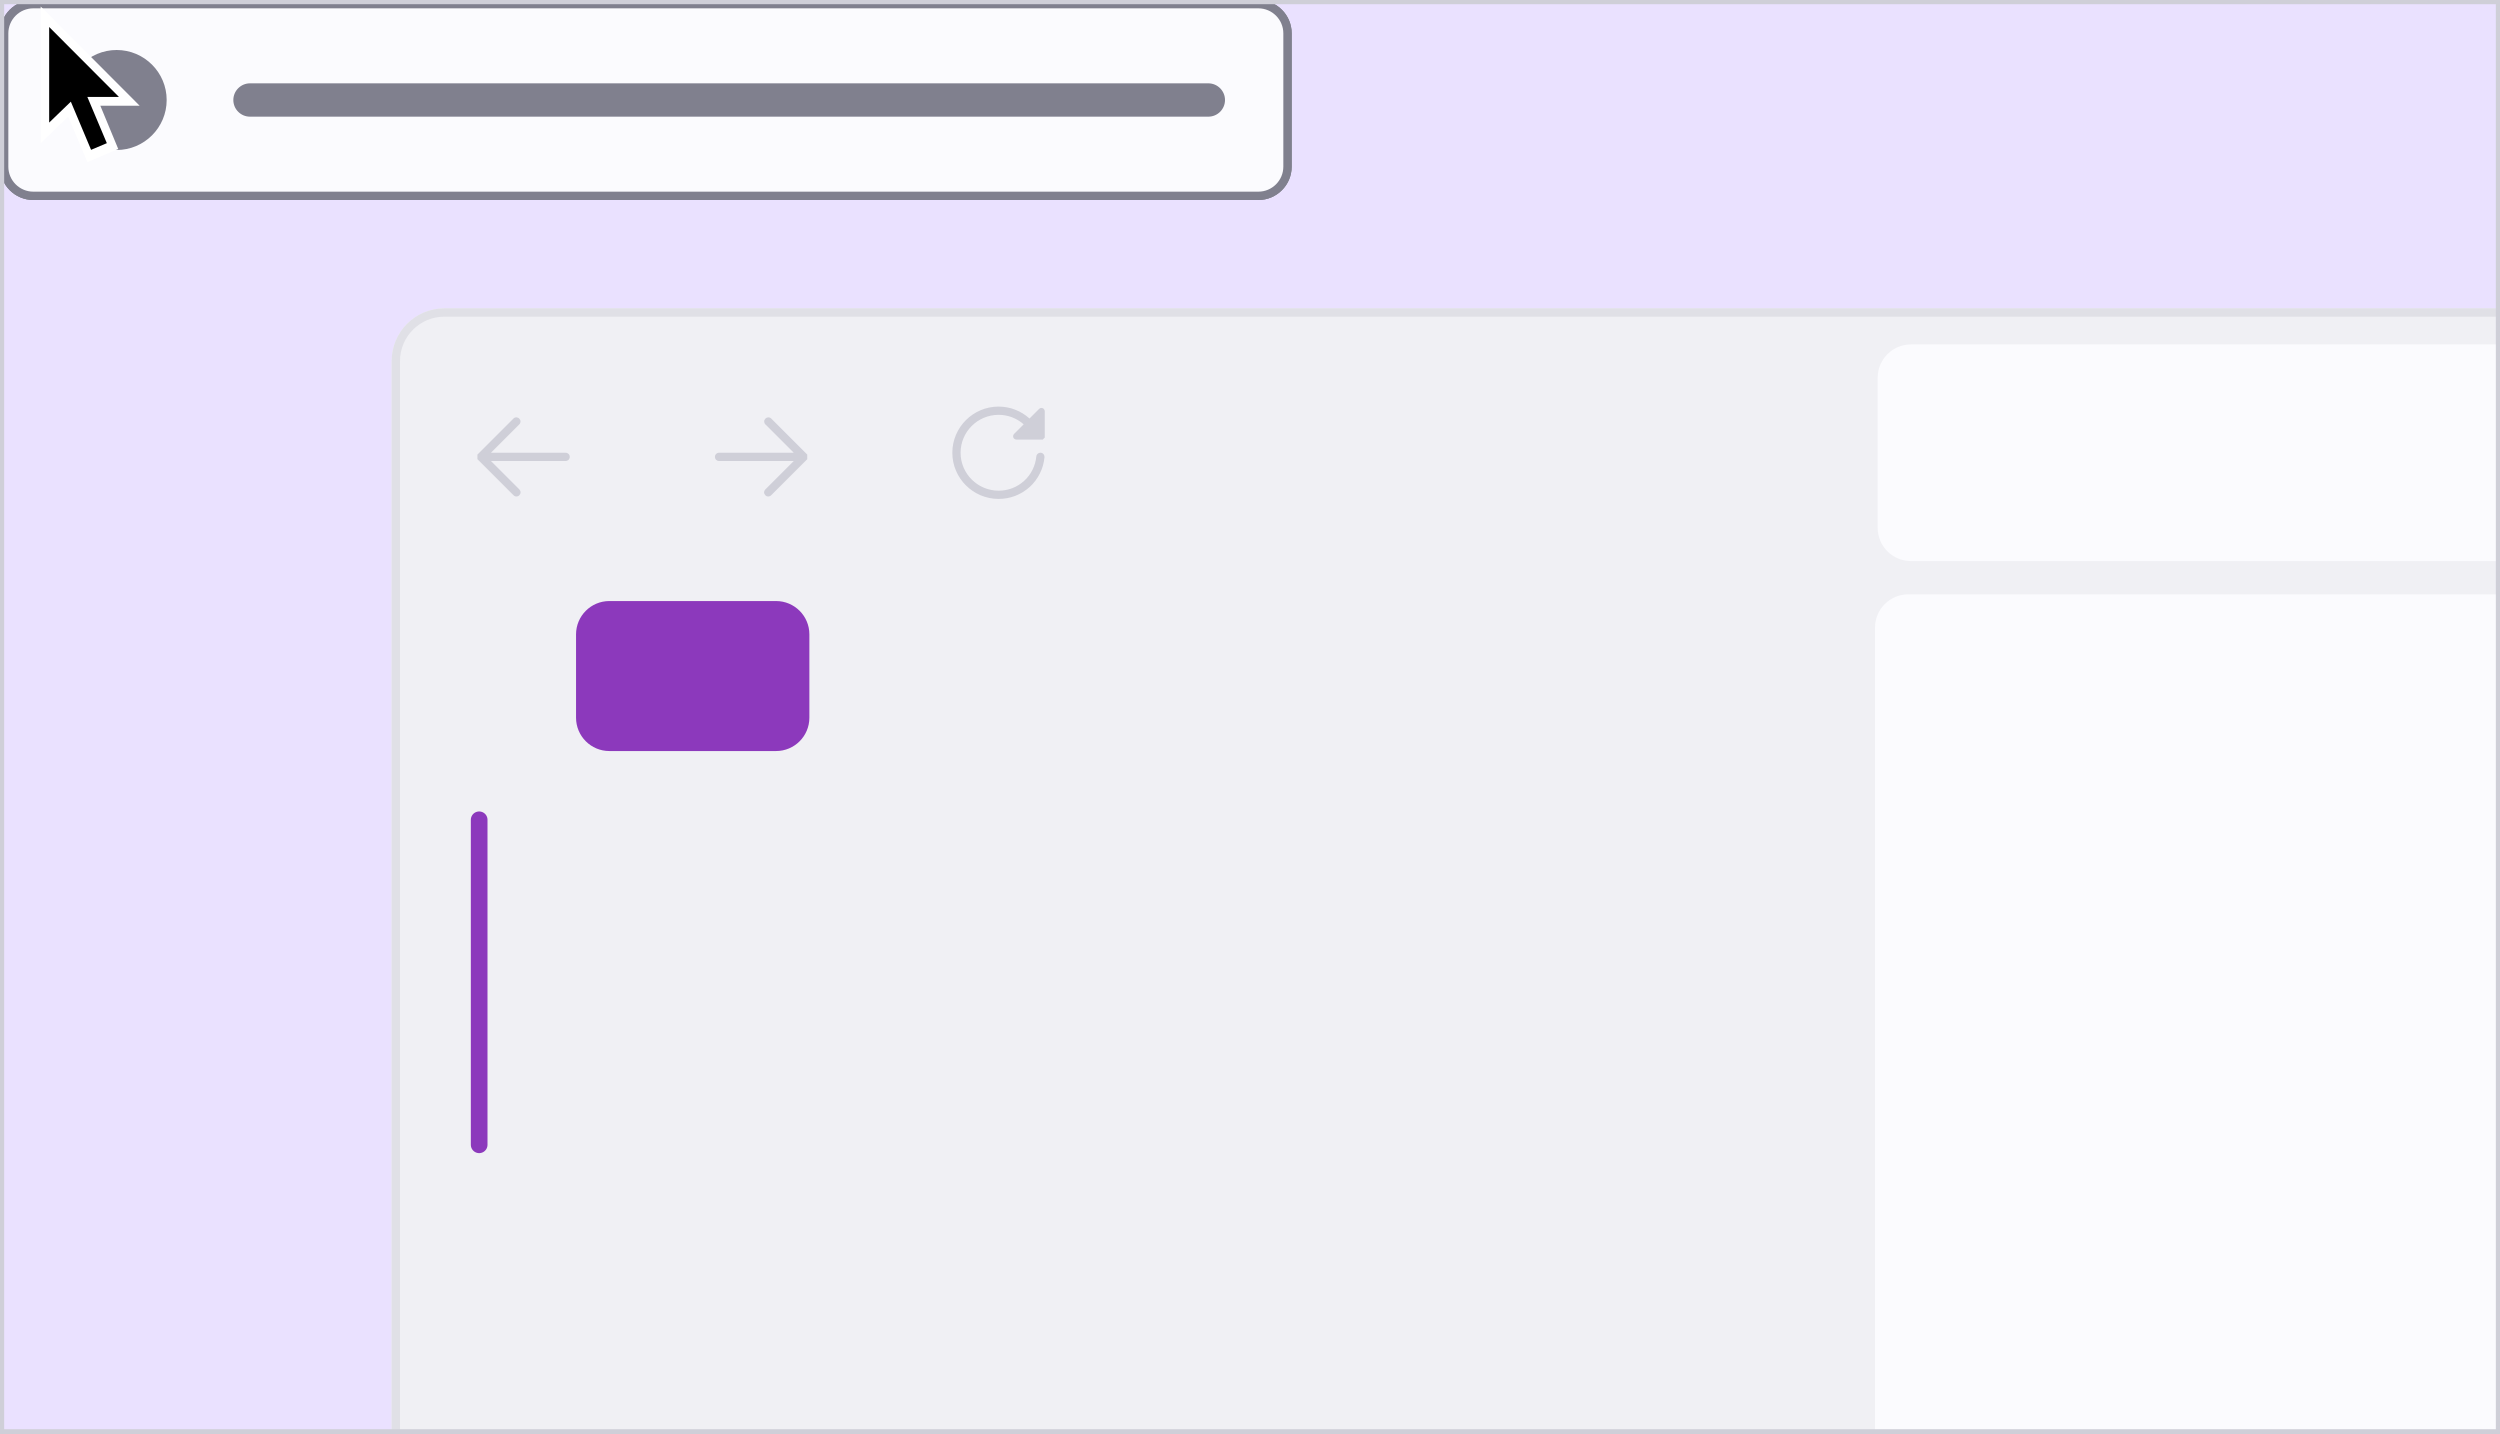
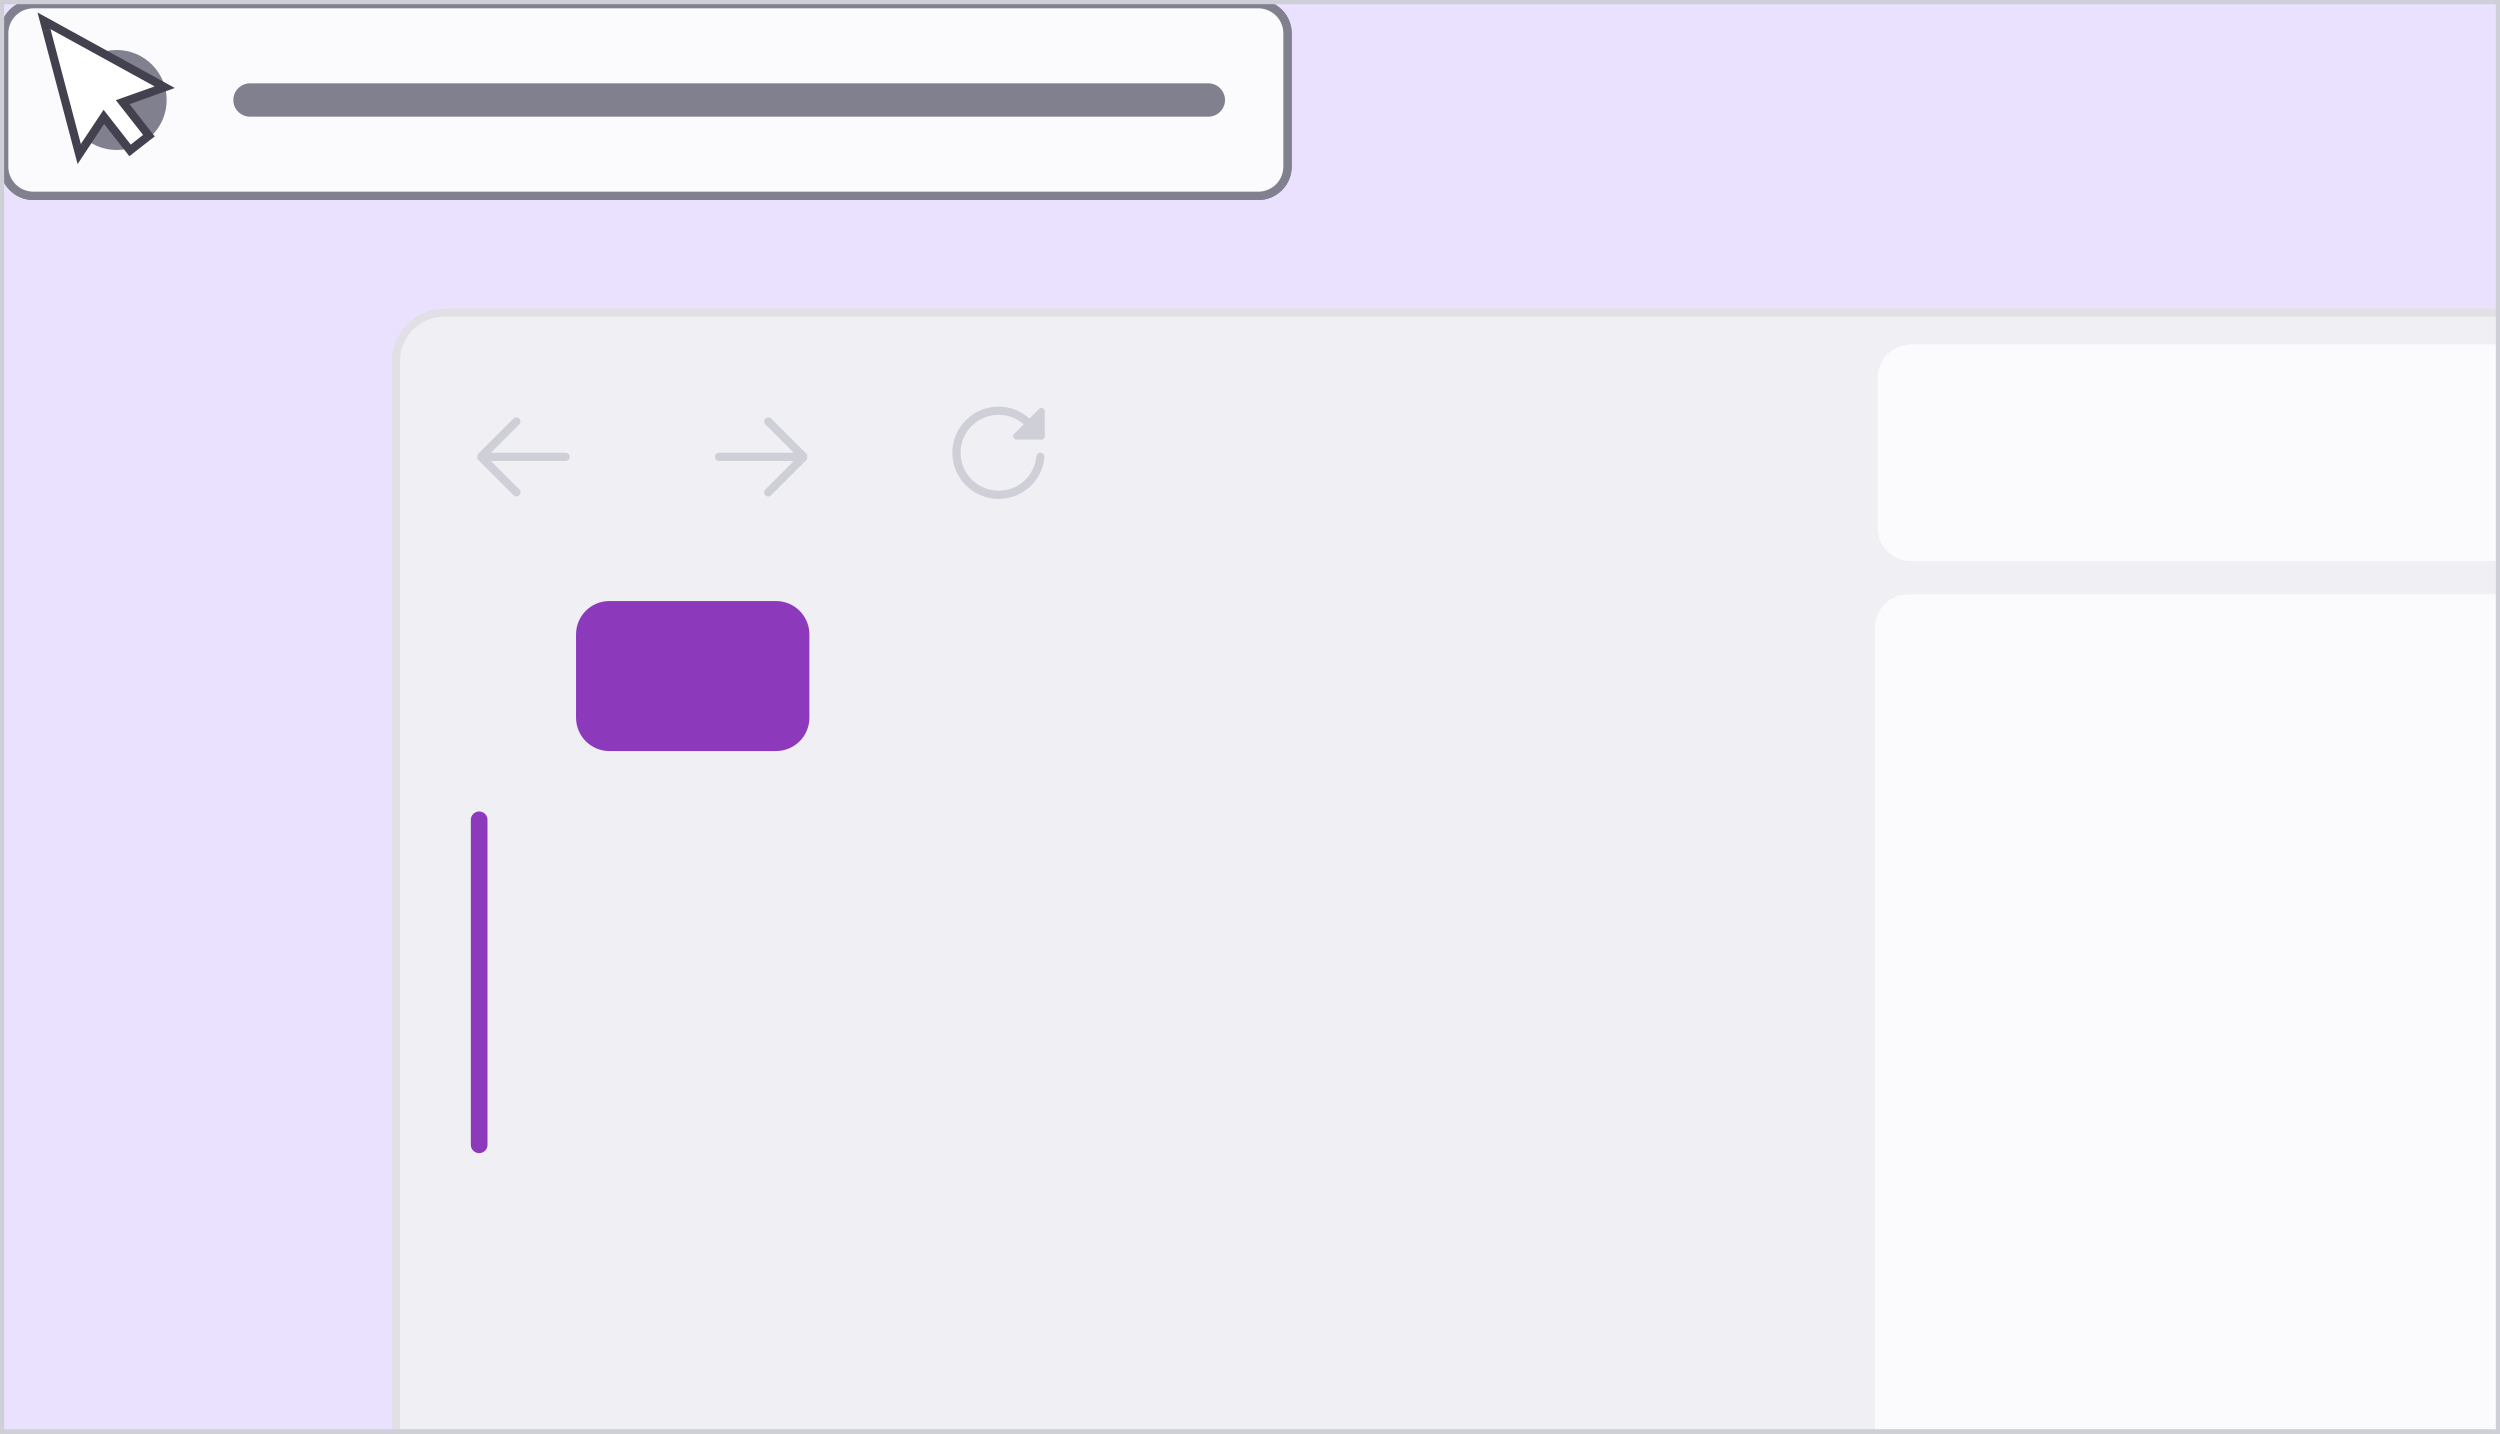
<svg xmlns="http://www.w3.org/2000/svg" xmlns:xlink="http://www.w3.org/1999/xlink" preserveAspectRatio="xMidYMid meet" width="300" height="172" viewBox="0 0 300 172" style="width:100%;height:100%">
  <defs>
    <animateMotion repeatCount="indefinite" dur="5.572s" begin="0s" xlink:href="#_R_G_L_7_G" fill="freeze" keyTimes="0;0.491;0.551;1" path="M138.5 168 C138.5,168 138.5,168 138.5,168 C138.5,168 138.5,193 138.5,193 C138.5,193 138.5,193 138.5,193 " keyPoints="0;0;1;1" keySplines="0.167 0.167 0.667 1;0.167 0.167 0.667 1;0 0 0 0" calcMode="spline" />
    <animateTransform repeatCount="indefinite" dur="5.572s" begin="0s" xlink:href="#_R_G_L_7_G" fill="freeze" attributeName="transform" from="-77.5 -12" to="-77.5 -12" type="translate" additive="sum" keyTimes="0;1" values="-77.5 -12;-77.5 -12" keySplines="0 0 1 1" calcMode="spline" />
    <animate repeatCount="indefinite" dur="5.572s" begin="0s" xlink:href="#_R_G_L_6_G_D_0_P_0" fill="freeze" attributeName="fill" from="#f0f0f4" to="#f0f0f4" keyTimes="0;0.108;0.21;0.341;1" values="#f0f0f4;#fbfbfe;#fbfbfe;#fbfbfe;#fbfbfe" keySplines="0.167 0.167 0.833 0.833;0.167 0.167 0.833 0.833;0.167 0.167 0.833 0.833;0 0 0 0" calcMode="spline" />
    <animate repeatCount="indefinite" dur="5.572s" begin="0s" xlink:href="#_R_G_L_6_G_D_3_P_0" fill="freeze" attributeName="fill" from="#cfcfd8" to="#cfcfd8" keyTimes="0;0.341;0.623;1" values="#cfcfd8;#cfcfd8;#cfcfd8;#cfcfd8" keySplines="0.167 0.167 0.833 0.833;0.167 0.167 0.833 0.833;0 0 0 0" calcMode="spline" />
    <animateMotion repeatCount="indefinite" dur="5.572s" begin="0s" xlink:href="#_R_G_L_6_G" fill="freeze" keyTimes="0;0.491;0.551;1" path="M138.5 140 C138.5,140 138.5,140 138.5,140 C138.5,140 138.5,165 138.5,165 C138.5,165 138.5,165 138.5,165 " keyPoints="0;0;1;1" keySplines="0.167 0.167 0.667 1;0.167 0.167 0.667 1;0 0 0 0" calcMode="spline" />
    <animateTransform repeatCount="indefinite" dur="5.572s" begin="0s" xlink:href="#_R_G_L_6_G" fill="freeze" attributeName="transform" from="-77.5 -12" to="-77.5 -12" type="translate" additive="sum" keyTimes="0;1" values="-77.5 -12;-77.5 -12" keySplines="0 0 1 1" calcMode="spline" />
    <animate repeatCount="indefinite" dur="5.572s" begin="0s" xlink:href="#_R_G_L_5_G_D_0_P_0" fill="freeze" attributeName="fill" from="#fbfbfe" to="#fbfbfe" keyTimes="0;0.377;0.407;0.491;0.551;1" values="#fbfbfe;#fbfbfe;#fbf6ff;#fbf6ff;#fbfbfe;#fbfbfe" keySplines="0.167 0.167 0.833 0.833;0.167 0.167 0.833 0.833;0.167 0.167 0.833 0.833;0.167 0.167 0.833 0.833;0 0 0 0" calcMode="spline" />
    <animate repeatCount="indefinite" dur="5.572s" begin="0s" xlink:href="#_R_G_L_5_G_D_1_P_0" fill="freeze" attributeName="stroke" from="#80808e" to="#80808e" keyTimes="0;0.377;0.407;1" values="#80808e;#80808e;#8c39bc;#8c39bc" keySplines="0.167 0.167 0.833 0.833;0.167 0.167 0.833 0.833;0 0 0 0" calcMode="spline" />
    <animate repeatCount="indefinite" dur="5.572s" begin="0s" xlink:href="#_R_G_L_5_G_D_1_P_0" fill="freeze" attributeName="stroke-width" from="1" to="1.5" keyTimes="0;0.407;0.551;1" values="1;1;1.5;1.5" keySplines="0.167 0.167 0.833 0.833;0.167 0.167 0.833 0.833;0 0 0 0" calcMode="spline" />
    <animate repeatCount="indefinite" dur="5.572s" begin="0s" xlink:href="#_R_G_L_5_G_D_2_P_0" fill="freeze" attributeName="fill" from="#80808e" to="#80808e" keyTimes="0;0.377;0.407;1" values="#80808e;#80808e;#8c39bc;#8c39bc" keySplines="0.167 0.167 0.833 0.833;0.167 0.167 0.833 0.833;0 0 0 0" calcMode="spline" />
    <animate repeatCount="indefinite" dur="5.572s" begin="0s" xlink:href="#_R_G_L_5_G_D_3_P_0" fill="freeze" attributeName="fill" from="#80808e" to="#80808e" keyTimes="0;0.377;0.407;1" values="#80808e;#80808e;#8c39bc;#8c39bc" keySplines="0.167 0.167 0.833 0.833;0.167 0.167 0.833 0.833;0 0 0 0" calcMode="spline" />
    <animateMotion repeatCount="indefinite" dur="5.572s" begin="0s" xlink:href="#_R_G_L_5_G" fill="freeze" keyTimes="0;0.341;0.491;0.551;1" path="M138.5 84 C138.5,84 138.5,84 138.5,84 C138.5,84 138.5,84 138.5,84 C138.5,84 138.5,109 138.5,109 C138.5,109 138.5,109 138.5,109 " keyPoints="0;0;0;1;1" keySplines="0.167 0.167 0.667 0.667;0.167 0.167 0.667 0.667;0.167 0.167 0.667 1;0 0 0 0" calcMode="spline" />
    <animateTransform repeatCount="indefinite" dur="5.572s" begin="0s" xlink:href="#_R_G_L_5_G" fill="freeze" attributeName="transform" from="-77.5 -12" to="-77.5 -12" type="translate" additive="sum" keyTimes="0;1" values="-77.5 -12;-77.5 -12" keySplines="0 0 1 1" calcMode="spline" />
    <animate repeatCount="indefinite" dur="5.572s" begin="0s" xlink:href="#_R_G_L_4_G_D_0_P_0" fill="freeze" attributeName="fill" from="#fbfbfe" to="#fbfbfe" keyTimes="0;0.21;0.377;0.551;1" values="#fbfbfe;#fbfbfe;#fbfbfe;#fbfbfe;#fbfbfe" keySplines="0.167 0.167 0.833 0.833;0.167 0.167 0.833 0.833;0.167 0.167 0.833 0.833;0 0 0 0" calcMode="spline" />
    <animate repeatCount="indefinite" dur="5.572s" begin="0s" xlink:href="#_R_G_L_4_G_D_1_P_0" fill="freeze" attributeName="stroke" from="#80808e" to="#80808e" keyTimes="0;0.377;0.407;1" values="#80808e;#80808e;#8c39bc;#8c39bc" keySplines="0.167 0.167 0.833 0.833;0.167 0.167 0.833 0.833;0 0 0 0" calcMode="spline" />
    <animate repeatCount="indefinite" dur="5.572s" begin="0s" xlink:href="#_R_G_L_4_G_D_1_P_0" fill="freeze" attributeName="stroke-width" from="1" to="1.5" keyTimes="0;0.377;0.407;1" values="1;1;1.5;1.5" keySplines="0.167 0.167 0.833 0.833;0.167 0.167 0.833 0.833;0 0 0 0" calcMode="spline" />
    <animate repeatCount="indefinite" dur="5.572s" begin="0s" xlink:href="#_R_G_L_4_G_D_2_P_0" fill="freeze" attributeName="fill" from="#80808e" to="#80808e" keyTimes="0;0.377;0.407;1" values="#80808e;#80808e;#8c39bc;#8c39bc" keySplines="0.167 0.167 0.833 0.833;0.167 0.167 0.833 0.833;0 0 0 0" calcMode="spline" />
    <animate repeatCount="indefinite" dur="5.572s" begin="0s" xlink:href="#_R_G_L_4_G_D_3_P_0" fill="freeze" attributeName="fill" from="#80808e" to="#80808e" keyTimes="0;0.377;0.407;1" values="#80808e;#80808e;#8c39bc;#8c39bc" keySplines="0.167 0.167 0.833 0.833;0.167 0.167 0.833 0.833;0 0 0 0" calcMode="spline" />
    <animateMotion repeatCount="indefinite" dur="5.572s" begin="0s" xlink:href="#_R_G_L_4_G" fill="freeze" keyTimes="0;0.341;0.425;0.491;0.551;1" path="M138.5 112 C138.5,112 138.5,112 138.5,112 C138.5,112 138.5,97 138.5,97 C138.5,97 138.5,97 138.5,97 C138.5,97 138.5,137 138.5,137 C138.5,137 138.5,137 138.5,137 " keyPoints="0;0;0.27;0.27;1;1" keySplines="0.333 0 0.667 1;0.333 0 0.667 1;0.167 0.167 0.667 0.667;0.167 0.167 0.667 1;0 0 0 0" calcMode="spline" />
    <animateTransform repeatCount="indefinite" dur="5.572s" begin="0s" xlink:href="#_R_G_L_4_G" fill="freeze" attributeName="transform" from="-77.5 -12" to="-77.5 -12" type="translate" additive="sum" keyTimes="0;1" values="-77.5 -12;-77.5 -12" keySplines="0 0 1 1" calcMode="spline" />
-     <animateMotion repeatCount="indefinite" dur="5.572s" begin="0s" xlink:href="#_R_G_L_3_G" fill="freeze" keyTimes="0;0.12;0.257;0.341;0.425;0.491;0.563;1" path="M177.5 159.25 C177.5,159.25 177.5,159.25 177.5,159.25 C152.13,158.5 152.5,124.5 152.5,124.5 C152.5,124.5 152.5,124.5 152.5,124.5 C152.5,124.5 152.5,109.5 152.5,109.5 C152.5,109.5 152.5,109.5 152.5,109.5 C152.5,109.5 147.38,157.88 177.5,159.25 C177.5,159.25 177.5,159.25 177.5,159.25 " keyPoints="0;0;0.38;0.38;0.5;0.5;1;1" keySplines="0.167 0.167 0.667 1;0.167 0.167 0.667 1;0.333 0.333 0.667 0.667;0.333 0 0.667 1;0.167 0.167 0.667 0.667;0.167 0.167 0.667 1;0 0 0 0" calcMode="spline" />
-     <animateTransform repeatCount="indefinite" dur="5.572s" begin="0s" xlink:href="#_R_G_L_3_G" fill="freeze" attributeName="transform" from="-10.5 -10.5" to="-10.5 -10.5" type="translate" additive="sum" keyTimes="0;1" values="-10.5 -10.5;-10.5 -10.5" keySplines="0 0 1 1" calcMode="spline" />
+     <animate repeatCount="indefinite" dur="5.572s" begin="0s" xlink:href="#_R_G_L_3_G" fill="freeze" attributeName="opacity" from="0" to="1" keyTimes="0;0.491;0.551;1" values="0;0;1;1" keySplines="0.167 0.167 0.667 1;0.167 0.167 0.667 1;0 0 0 0" calcMode="spline" />
+     <animateTransform repeatCount="indefinite" dur="5.572s" begin="0s" xlink:href="#_R_G_L_3_G" fill="freeze" attributeName="transform" from="1 0.28" to="1 1.26" type="scale" additive="sum" keyTimes="0;0.491;0.551;1" values="1 0.28;1 0.28;1 1.26;1 1.26" keySplines="0.167 0 0.667 1;0.167 0 0.667 1;0 0 0 0" calcMode="spline" />
+     <animateTransform repeatCount="indefinite" dur="5.572s" begin="0s" xlink:href="#_R_G_L_3_G" fill="freeze" attributeName="transform" from="-1.5 -0.163" to="-1.5 -0.163" type="translate" additive="sum" keyTimes="0;1" values="-1.5 -0.163;-1.5 -0.163" keySplines="0 0 1 1" calcMode="spline" />
    <animate repeatCount="indefinite" dur="5.572s" begin="0s" xlink:href="#_R_G_L_2_G" fill="freeze" attributeName="opacity" from="0" to="1" keyTimes="0;0.491;0.551;1" values="0;0;1;1" keySplines="0.167 0.167 0.667 1;0.167 0.167 0.667 1;0 0 0 0" calcMode="spline" />
-     <animateTransform repeatCount="indefinite" dur="5.572s" begin="0s" xlink:href="#_R_G_L_2_G" fill="freeze" attributeName="transform" from="1 0.28" to="1 1.26" type="scale" additive="sum" keyTimes="0;0.491;0.551;1" values="1 0.28;1 0.28;1 1.26;1 1.26" keySplines="0.167 0 0.667 1;0.167 0 0.667 1;0 0 0 0" calcMode="spline" />
-     <animateTransform repeatCount="indefinite" dur="5.572s" begin="0s" xlink:href="#_R_G_L_2_G" fill="freeze" attributeName="transform" from="-1.5 -0.163" to="-1.5 -0.163" type="translate" additive="sum" keyTimes="0;1" values="-1.5 -0.163;-1.5 -0.163" keySplines="0 0 1 1" calcMode="spline" />
-     <animate repeatCount="indefinite" dur="5.572s" begin="0s" xlink:href="#_R_G_L_1_G" fill="freeze" attributeName="opacity" from="0" to="1" keyTimes="0;0.491;0.551;1" values="0;0;1;1" keySplines="0.167 0.167 0.667 1;0.167 0.167 0.667 1;0 0 0 0" calcMode="spline" />
-     <animateTransform repeatCount="indefinite" dur="5.572s" begin="0s" xlink:href="#_R_G_L_1_G" fill="freeze" attributeName="transform" from="1 0.1" to="1 1" type="scale" additive="sum" keyTimes="0;0.491;0.551;1" values="1 0.1;1 0.1;1 1;1 1" keySplines="0.167 0 0.667 1;0.167 0 0.667 1;0 0 0 0" calcMode="spline" />
-     <animateTransform repeatCount="indefinite" dur="5.572s" begin="0s" xlink:href="#_R_G_L_1_G" fill="freeze" attributeName="transform" from="-14.125 -0.125" to="-14.125 -0.125" type="translate" additive="sum" keyTimes="0;1" values="-14.125 -0.125;-14.125 -0.125" keySplines="0 0 1 1" calcMode="spline" />
+     <animateTransform repeatCount="indefinite" dur="5.572s" begin="0s" xlink:href="#_R_G_L_2_G" fill="freeze" attributeName="transform" from="1 0.1" to="1 1" type="scale" additive="sum" keyTimes="0;0.491;0.551;1" values="1 0.1;1 0.1;1 1;1 1" keySplines="0.167 0 0.667 1;0.167 0 0.667 1;0 0 0 0" calcMode="spline" />
+     <animateTransform repeatCount="indefinite" dur="5.572s" begin="0s" xlink:href="#_R_G_L_2_G" fill="freeze" attributeName="transform" from="-14.125 -0.125" to="-14.125 -0.125" type="translate" additive="sum" keyTimes="0;1" values="-14.125 -0.125;-14.125 -0.125" keySplines="0 0 1 1" calcMode="spline" />
+     <animateMotion repeatCount="indefinite" dur="5.572s" begin="0s" xlink:href="#_R_G_L_0_G_N_1_T_0" fill="freeze" keyTimes="0;0.12;0.257;0.341;0.425;0.491;0.563;1" path="M177.5 159.25 C177.5,159.25 177.5,159.25 177.5,159.25 C152.13,158.5 152.5,124.5 152.5,124.5 C152.5,124.5 152.5,124.5 152.5,124.5 C152.5,124.5 152.5,109.5 152.5,109.5 C152.5,109.5 152.5,109.5 152.5,109.5 C152.5,109.5 147.38,157.88 177.5,159.25 C177.5,159.25 177.5,159.25 177.5,159.25 " keyPoints="0;0;0.38;0.38;0.5;0.5;1;1" keySplines="0.167 0.167 0.667 1;0.167 0.167 0.667 1;0.333 0.333 0.667 0.667;0.333 0 0.667 1;0.167 0.167 0.667 0.667;0.167 0.167 0.667 1;0 0 0 0" calcMode="spline" />
+     <animateTransform repeatCount="indefinite" dur="5.572s" begin="0s" xlink:href="#_R_G_L_0_G_N_1_T_0" fill="freeze" attributeName="transform" from="-10.5 -10.5" to="-10.5 -10.5" type="translate" additive="sum" keyTimes="0;1" values="-10.5 -10.5;-10.5 -10.5" keySplines="0 0 1 1" calcMode="spline" />
    <animate attributeType="XML" attributeName="opacity" dur="6s" from="0" to="1" xlink:href="#time_group" />
  </defs>
  <g id="_R_G">
    <g id="_R_G_L_9_G">
      <rect id="_R_G_L_9_G_S" fill="#eae1ff" width="300" height="172" />
    </g>
    <g id="_R_G_L_8_G" transform=" translate(173.5, 104.5) translate(-126.5, -67.5)">
      <path id="_R_G_L_8_G_D_0_P_0" fill="#f0f0f4" fill-opacity="1" fill-rule="nonzero" d=" M0 6.33 C0,2.84 2.83,0 6.33,0 C6.33,0 277.28,0 277.28,0 C277.28,0 277.28,383 277.28,383 C277.28,383 0,383 0,383 C0,383 0,6.33 0,6.33z " />
      <path id="_R_G_L_8_G_D_1_P_0" fill="#cfcfd8" fill-opacity="1" fill-rule="nonzero" d=" M20.88 17.33 C20.88,17.33 11.91,17.33 11.91,17.33 C11.91,17.33 15.32,13.92 15.32,13.92 C15.41,13.83 15.46,13.7 15.46,13.57 C15.46,13.44 15.4,13.32 15.31,13.23 C15.22,13.14 15.1,13.09 14.97,13.08 C14.84,13.08 14.71,13.13 14.62,13.22 C14.62,13.22 10.29,17.55 10.29,17.55 C10.29,17.55 10.29,18.1 10.29,18.1 C10.29,18.1 14.62,22.43 14.62,22.43 C14.67,22.48 14.72,22.51 14.78,22.54 C14.84,22.56 14.91,22.58 14.97,22.58 C15.04,22.58 15.1,22.56 15.16,22.54 C15.22,22.51 15.27,22.48 15.32,22.43 C15.41,22.34 15.47,22.21 15.47,22.08 C15.47,21.95 15.41,21.82 15.32,21.73 C15.32,21.73 11.91,18.32 11.91,18.32 C11.91,18.32 20.88,18.32 20.88,18.32 C21.01,18.32 21.13,18.27 21.23,18.18 C21.32,18.08 21.37,17.96 21.37,17.83 C21.37,17.69 21.32,17.57 21.23,17.48 C21.13,17.38 21.01,17.33 20.88,17.33z " />
      <path id="_R_G_L_8_G_D_2_P_0" fill="#cfcfd8" fill-opacity="1" fill-rule="nonzero" d=" M39.28 17.33 C39.28,17.33 48.25,17.33 48.25,17.33 C48.25,17.33 44.84,13.92 44.84,13.92 C44.75,13.83 44.7,13.7 44.7,13.57 C44.7,13.44 44.76,13.32 44.85,13.23 C44.94,13.14 45.06,13.09 45.19,13.08 C45.32,13.08 45.45,13.13 45.54,13.22 C45.54,13.22 49.87,17.55 49.87,17.55 C49.87,17.55 49.87,18.1 49.87,18.1 C49.87,18.1 45.54,22.43 45.54,22.43 C45.49,22.48 45.44,22.51 45.38,22.54 C45.32,22.56 45.25,22.58 45.19,22.58 C45.12,22.58 45.06,22.56 45,22.54 C44.94,22.51 44.88,22.48 44.84,22.43 C44.75,22.34 44.69,22.21 44.69,22.08 C44.69,21.95 44.75,21.82 44.84,21.73 C44.84,21.73 48.25,18.32 48.25,18.32 C48.25,18.32 39.28,18.32 39.28,18.32 C39.15,18.32 39.03,18.27 38.93,18.18 C38.84,18.08 38.79,17.96 38.79,17.83 C38.79,17.69 38.84,17.57 38.93,17.48 C39.03,17.38 39.15,17.33 39.28,17.33z " />
      <path id="_R_G_L_8_G_D_3_P_0" fill="#cfcfd8" fill-opacity="1" fill-rule="nonzero" d=" M74.97 15.75 C74.97,15.75 78.13,15.75 78.13,15.75 C78.13,15.75 78.37,15.51 78.37,15.51 C78.37,15.51 78.37,12.35 78.37,12.35 C78.37,12.27 78.34,12.19 78.3,12.13 C78.26,12.06 78.2,12.01 78.12,11.98 C78.05,11.95 77.97,11.95 77.89,11.96 C77.82,11.98 77.75,12.01 77.69,12.07 C77.69,12.07 76.54,13.22 76.54,13.22 C75.52,12.3 74.2,11.79 72.83,11.79 C69.77,11.79 67.28,14.28 67.28,17.33 C67.28,20.38 69.77,22.87 72.83,22.87 C74.2,22.88 75.53,22.37 76.56,21.44 C77.58,20.51 78.21,19.24 78.34,17.87 C78.35,17.74 78.31,17.61 78.23,17.51 C78.15,17.4 78.03,17.34 77.9,17.33 C77.77,17.32 77.64,17.36 77.54,17.44 C77.44,17.52 77.37,17.64 77.36,17.77 C77.25,18.9 76.73,19.95 75.89,20.71 C75.05,21.47 73.96,21.89 72.83,21.88 C70.32,21.88 68.27,19.84 68.27,17.33 C68.27,14.82 70.32,12.78 72.83,12.78 C73.94,12.78 75.01,13.18 75.84,13.92 C75.84,13.92 74.69,15.07 74.69,15.07 C74.63,15.13 74.6,15.2 74.58,15.27 C74.57,15.35 74.57,15.43 74.6,15.5 C74.63,15.58 74.68,15.64 74.75,15.68 C74.81,15.72 74.89,15.75 74.97,15.75z " />
      <path id="_R_G_L_8_G_D_4_P_0" fill="#fbfbfe" fill-opacity="1" fill-rule="nonzero" d=" M178.32 8.33 C178.32,6.12 180.11,4.33 182.32,4.33 C182.32,4.33 275.37,4.33 275.37,4.33 C275.37,4.33 275.37,30.33 275.37,30.33 C275.37,30.33 182.32,30.33 182.32,30.33 C180.11,30.33 178.32,28.54 178.32,26.33 C178.32,26.33 178.32,8.33 178.32,8.33z " />
      <path id="_R_G_L_8_G_D_5_P_0" fill="#fbfbfe" fill-opacity="1" fill-rule="nonzero" d=" M178 38.32 C178,36.11 179.79,34.32 182,34.32 C182,34.32 276.78,34.32 276.78,34.32 C276.78,34.32 276.78,382.66 276.78,382.66 C276.78,382.66 178,382.66 178,382.66 C178,382.66 178,38.32 178,38.32z " />
      <path id="_R_G_L_8_G_D_6_P_0" stroke="#e0e0e6" stroke-linecap="round" stroke-linejoin="round" fill="none" stroke-width="1" stroke-opacity="1" d=" M6.33 0.5 C6.33,0.5 276.78,0.5 276.78,0.5 C276.78,0.5 276.78,382.5 276.78,382.5 C276.78,382.5 0.5,382.5 0.5,382.5 C0.5,382.5 0.5,6.33 0.5,6.33 C0.5,3.11 3.11,0.5 6.33,0.5z " />
    </g>
    <g id="_R_G_L_7_G">
      <path id="_R_G_L_7_G_D_0_P_0" fill="#fbfbfe" fill-opacity="1" fill-rule="nonzero" d=" M4 0.5 C4,0.5 151,0.5 151,0.5 C152.93,0.5 154.5,2.07 154.5,4 C154.5,4 154.5,20 154.5,20 C154.5,21.93 152.93,23.5 151,23.5 C151,23.5 4,23.5 4,23.5 C2.07,23.5 0.5,21.93 0.5,20 C0.5,20 0.5,4 0.5,4 C0.5,2.07 2.07,0.5 4,0.5z " />
      <path id="_R_G_L_7_G_D_1_P_0" stroke="#cfcfd8" stroke-linecap="round" stroke-linejoin="round" fill="none" stroke-width="1" stroke-opacity="1" d=" M4 0.5 C4,0.5 151,0.5 151,0.5 C152.93,0.5 154.5,2.07 154.5,4 C154.5,4 154.5,20 154.5,20 C154.5,21.93 152.93,23.5 151,23.5 C151,23.5 4,23.5 4,23.5 C2.07,23.5 0.5,21.93 0.5,20 C0.5,20 0.5,4 0.5,4 C0.5,2.07 2.07,0.5 4,0.5z " />
      <path id="_R_G_L_7_G_D_2_P_0" fill="#cfcfd8" fill-opacity="1" fill-rule="nonzero" d=" M14 6 C17.31,6 20,8.69 20,12 C20,15.31 17.31,18 14,18 C10.69,18 8,15.31 8,12 C8,8.69 10.69,6 14,6z " />
      <path id="_R_G_L_7_G_D_3_P_0" fill="#cfcfd8" fill-opacity="1" fill-rule="nonzero" d=" M30 10 C30,10 145,10 145,10 C146.1,10 147,10.9 147,12 C147,13.11 146.1,14 145,14 C145,14 30,14 30,14 C28.9,14 28,13.11 28,12 C28,10.9 28.9,10 30,10z " />
    </g>
    <g id="_R_G_L_6_G">
      <path id="_R_G_L_6_G_D_0_P_0" fill="#f0f0f4" fill-opacity="1" fill-rule="nonzero" d=" M4 0.5 C4,0.5 151,0.5 151,0.5 C152.93,0.5 154.5,2.07 154.5,4 C154.5,4 154.5,20 154.5,20 C154.5,21.93 152.93,23.5 151,23.5 C151,23.5 4,23.5 4,23.5 C2.07,23.5 0.5,21.93 0.5,20 C0.5,20 0.5,4 0.5,4 C0.5,2.07 2.07,0.5 4,0.5z " />
      <path id="_R_G_L_6_G_D_1_P_0" stroke="#cfcfd8" stroke-linecap="round" stroke-linejoin="round" fill="none" stroke-width="1" stroke-opacity="1" d=" M4 0.5 C4,0.5 151,0.5 151,0.5 C152.93,0.5 154.5,2.07 154.5,4 C154.5,4 154.5,20 154.5,20 C154.5,21.93 152.93,23.5 151,23.5 C151,23.5 4,23.5 4,23.5 C2.07,23.5 0.5,21.93 0.5,20 C0.5,20 0.5,4 0.5,4 C0.5,2.07 2.07,0.5 4,0.5z " />
      <path id="_R_G_L_6_G_D_2_P_0" fill="#cfcfd8" fill-opacity="1" fill-rule="nonzero" d=" M14 6 C17.31,6 20,8.69 20,12 C20,15.31 17.31,18 14,18 C10.69,18 8,15.31 8,12 C8,8.69 10.69,6 14,6z " />
      <path id="_R_G_L_6_G_D_3_P_0" fill="#cfcfd8" fill-opacity="1" fill-rule="nonzero" d=" M30 10 C30,10 145,10 145,10 C146.1,10 147,10.9 147,12 C147,13.11 146.1,14 145,14 C145,14 30,14 30,14 C28.9,14 28,13.11 28,12 C28,10.9 28.9,10 30,10z " />
    </g>
    <g id="_R_G_L_5_G">
      <path id="_R_G_L_5_G_D_0_P_0" fill="#fbfbfe" fill-opacity="1" fill-rule="nonzero" d=" M4 0.5 C4,0.5 151,0.5 151,0.5 C152.93,0.5 154.5,2.07 154.5,4 C154.5,4 154.5,20 154.5,20 C154.5,21.93 152.93,23.5 151,23.5 C151,23.5 4,23.5 4,23.5 C2.07,23.5 0.5,21.93 0.5,20 C0.5,20 0.5,4 0.5,4 C0.5,2.07 2.07,0.5 4,0.5z " />
      <path id="_R_G_L_5_G_D_1_P_0" stroke="#80808e" stroke-linecap="round" stroke-linejoin="round" fill="none" stroke-width="1" stroke-opacity="1" d=" M4 0.5 C4,0.5 151,0.5 151,0.5 C152.93,0.5 154.5,2.07 154.5,4 C154.5,4 154.5,20 154.5,20 C154.5,21.93 152.93,23.5 151,23.5 C151,23.5 4,23.5 4,23.5 C2.07,23.5 0.5,21.93 0.5,20 C0.5,20 0.5,4 0.5,4 C0.5,2.07 2.07,0.5 4,0.5z " />
      <path id="_R_G_L_5_G_D_2_P_0" fill="#80808e" fill-opacity="1" fill-rule="nonzero" d=" M14 6 C17.31,6 20,8.69 20,12 C20,15.31 17.31,18 14,18 C10.69,18 8,15.31 8,12 C8,8.69 10.69,6 14,6z " />
      <path id="_R_G_L_5_G_D_3_P_0" fill="#80808e" fill-opacity="1" fill-rule="nonzero" d=" M30 10 C30,10 145,10 145,10 C146.1,10 147,10.9 147,12 C147,13.11 146.1,14 145,14 C145,14 30,14 30,14 C28.9,14 28,13.11 28,12 C28,10.9 28.9,10 30,10z " />
    </g>
    <g id="_R_G_L_4_G">
      <path id="_R_G_L_4_G_D_0_P_0" fill="#fbfbfe" fill-opacity="1" fill-rule="nonzero" d=" M4 0.5 C4,0.5 151,0.5 151,0.5 C152.93,0.5 154.5,2.07 154.5,4 C154.5,4 154.5,20 154.5,20 C154.5,21.93 152.93,23.5 151,23.5 C151,23.5 4,23.5 4,23.5 C2.07,23.5 0.5,21.93 0.5,20 C0.5,20 0.5,4 0.5,4 C0.5,2.07 2.07,0.5 4,0.5z " />
      <path id="_R_G_L_4_G_D_1_P_0" stroke="#80808e" stroke-linecap="round" stroke-linejoin="round" fill="none" stroke-width="1" stroke-opacity="1" d=" M4 0.5 C4,0.5 151,0.5 151,0.5 C152.93,0.5 154.5,2.07 154.5,4 C154.5,4 154.5,20 154.5,20 C154.5,21.93 152.93,23.5 151,23.5 C151,23.5 4,23.5 4,23.5 C2.07,23.5 0.5,21.93 0.5,20 C0.5,20 0.5,4 0.5,4 C0.5,2.07 2.07,0.5 4,0.5z " />
      <path id="_R_G_L_4_G_D_2_P_0" fill="#80808e" fill-opacity="1" fill-rule="nonzero" d=" M14 6 C17.31,6 20,8.69 20,12 C20,15.31 17.31,18 14,18 C10.69,18 8,15.31 8,12 C8,8.69 10.69,6 14,6z " />
      <path id="_R_G_L_4_G_D_3_P_0" fill="#80808e" fill-opacity="1" fill-rule="nonzero" d=" M30 10 C30,10 145,10 145,10 C146.1,10 147,10.9 147,12 C147,13.11 146.1,14 145,14 C145,14 30,14 30,14 C28.9,14 28,13.11 28,12 C28,10.9 28.9,10 30,10z " />
    </g>
-     <g id="_R_G_L_3_G">
-       <path id="_R_G_L_3_G_D_0_P_0" fill="#ffffff" fill-opacity="1" fill-rule="nonzero" d=" M4.88 17.19 C4.88,17.19 8.18,13.98 8.18,13.98 C8.18,13.98 10.49,19.45 10.49,19.45 C10.49,19.45 14.19,17.88 14.19,17.88 C14.19,17.88 12.04,12.69 12.04,12.69 C12.04,12.69 16.76,12.69 16.76,12.69 C16.76,12.69 4.88,0.78 4.88,0.78 C4.88,0.78 4.88,17.19 4.88,17.19z " />
-       <path id="_R_G_L_3_G_D_1_P_0" fill="#000000" fill-opacity="1" fill-rule="nonzero" d=" M5.9 14.71 C5.9,14.71 5.9,3.24 5.9,3.24 C5.9,3.24 14.27,11.63 14.27,11.63 C14.27,11.63 10.48,11.63 10.48,11.63 C10.48,11.63 12.82,17.18 12.82,17.18 C12.82,17.18 10.93,17.98 10.93,17.98 C10.93,17.98 8.5,12.2 8.5,12.2 C8.5,12.2 5.9,14.71 5.9,14.71z " />
+     <g id="_R_G_L_3_G" transform=" translate(56.5, 97.375)">
+       <path id="_R_G_L_3_G_D_0_P_0" stroke="#8c39bc" stroke-linecap="round" stroke-linejoin="round" fill="none" stroke-width="2" stroke-opacity="1" d=" M1 40 C1,40 1,1 1,1 " />
    </g>
-     <g id="_R_G_L_2_G" transform=" translate(56.5, 97.375)">
-       <path id="_R_G_L_2_G_D_0_P_0" stroke="#8c39bc" stroke-linecap="round" stroke-linejoin="round" fill="none" stroke-width="2" stroke-opacity="1" d=" M1 40 C1,40 1,1 1,1 " />
+     <g id="_R_G_L_2_G" transform=" translate(69.125, 72.125)">
+       <path id="_R_G_L_2_G_D_0_P_0" fill="#8c39bc" fill-opacity="1" fill-rule="nonzero" d=" M4 0 C4,0 24,0 24,0 C26.21,0 28,1.79 28,4 C28,4 28,14 28,14 C28,16.21 26.21,18 24,18 C24,18 4,18 4,18 C1.79,18 0,16.21 0,14 C0,14 0,4 0,4 C0,1.79 1.79,0 4,0z " />
    </g>
-     <g id="_R_G_L_1_G" transform=" translate(69.125, 72.125)">
-       <path id="_R_G_L_1_G_D_0_P_0" fill="#8c39bc" fill-opacity="1" fill-rule="nonzero" d=" M4 0 C4,0 24,0 24,0 C26.21,0 28,1.79 28,4 C28,4 28,14 28,14 C28,16.21 26.21,18 24,18 C24,18 4,18 4,18 C1.79,18 0,16.21 0,14 C0,14 0,4 0,4 C0,1.79 1.79,0 4,0z " />
+     <g id="_R_G_L_1_G" transform=" translate(300.621, 149.372) translate(0, 0)">
+       <path id="_R_G_L_1_G_D_0_P_0" stroke="#cfcfd8" stroke-linecap="round" stroke-linejoin="round" fill="none" stroke-width="1" stroke-opacity="1" d=" M-0.62 -149.37 C-0.62,-149.37 -0.62,22.63 -0.62,22.63 C-0.62,22.63 -300.62,22.63 -300.62,22.63 C-300.62,22.63 -300.62,-149.37 -300.62,-149.37 C-300.62,-149.37 -0.62,-149.37 -0.62,-149.37z " />
    </g>
-     <g id="_R_G_L_0_G" transform=" translate(300.621, 149.372) translate(0, 0)">
-       <path id="_R_G_L_0_G_D_0_P_0" stroke="#cfcfd8" stroke-linecap="round" stroke-linejoin="round" fill="none" stroke-width="1" stroke-opacity="1" d=" M-0.62 -149.37 C-0.62,-149.37 -0.62,22.63 -0.62,22.63 C-0.62,22.63 -300.62,22.63 -300.62,22.63 C-300.62,22.63 -300.62,-149.37 -300.62,-149.37 C-300.62,-149.37 -0.62,-149.37 -0.62,-149.37z " />
+     <g id="_R_G_L_0_G_N_1_T_0">
+       <g id="_R_G_L_0_G" transform=" translate(13, 12) translate(-11.5, -12.5)">
+         <path id="_R_G_L_0_G_D_0_P_0" fill="#42414d" fill-opacity="1" fill-rule="nonzero" d=" M16.45 16.08 C16.45,16.08 13.19,11.9 13.19,11.9 C13.19,11.9 11.62,13.13 11.62,13.13 C11.62,13.13 14.88,17.31 14.88,17.31 C14.88,17.31 16.45,16.08 16.45,16.08z  M14.81 18.63 C14.81,18.63 16.28,17.48 16.28,17.48 C16.28,17.48 15.05,15.91 15.05,15.91 C15.05,15.91 13.58,17.06 13.58,17.06 C13.58,17.06 14.81,18.63 14.81,18.63z  M10.14 14.28 C10.14,14.28 13.41,18.46 13.41,18.46 C13.41,18.46 14.98,17.23 14.98,17.23 C14.98,17.23 11.72,13.05 11.72,13.05 C11.72,13.05 10.14,14.28 10.14,14.28z  M9.04 18.33 C9.04,18.33 11.76,14.22 11.76,14.22 C11.76,14.22 10.1,13.12 10.1,13.12 C10.1,13.12 7.37,17.22 7.37,17.22 C7.37,17.22 9.04,18.33 9.04,18.33z  M3.6 4.26 C3.6,4.26 7.24,18.03 7.24,18.03 C7.24,18.03 9.17,17.52 9.17,17.52 C9.17,17.52 5.53,3.75 5.53,3.75 C5.53,3.75 3.6,4.26 3.6,4.26z  M17.53 9.99 C17.53,9.99 5.04,3.12 5.04,3.12 C5.04,3.12 4.08,4.88 4.08,4.88 C4.08,4.88 16.57,11.74 16.57,11.74 C16.57,11.74 17.53,9.99 17.53,9.99z  M12.74 13.46 C12.74,13.46 17.38,11.81 17.38,11.81 C17.38,11.81 16.71,9.92 16.71,9.92 C16.71,9.92 12.07,11.58 12.07,11.58 C12.07,11.58 12.74,13.46 12.74,13.46z  M15.67 16.69 C15.67,16.69 16.28,17.48 16.28,17.48 C16.28,17.48 17.07,16.87 17.07,16.87 C17.07,16.87 16.45,16.08 16.45,16.08 C16.45,16.08 15.67,16.69 15.67,16.69z  M14.19 17.85 C14.19,17.85 13.41,18.46 13.41,18.46 C13.41,18.46 14.02,19.25 14.02,19.25 C14.02,19.25 14.81,18.63 14.81,18.63 C14.81,18.63 14.19,17.85 14.19,17.85z  M10.93 13.67 C10.93,13.67 11.72,13.05 11.72,13.05 C11.72,13.05 10.86,11.96 10.86,11.96 C10.86,11.96 10.1,13.12 10.1,13.12 C10.1,13.12 10.93,13.67 10.93,13.67z  M8.2 17.78 C8.2,17.78 7.24,18.03 7.24,18.03 C7.24,18.03 7.81,20.19 7.81,20.19 C7.81,20.19 9.04,18.33 9.04,18.33 C9.04,18.33 8.2,17.78 8.2,17.78z  M4.56 4 C4.56,4 5.04,3.12 5.04,3.12 C5.04,3.12 3,2 3,2 C3,2 3.6,4.26 3.6,4.26 C3.6,4.26 4.56,4 4.56,4z  M17.05 10.87 C17.05,10.87 17.38,11.81 17.38,11.81 C17.38,11.81 19.48,11.06 19.48,11.06 C19.48,11.06 17.53,9.99 17.53,9.99 C17.53,9.99 17.05,10.87 17.05,10.87z " />
+         <path id="_R_G_L_0_G_D_1_P_0" fill="#ffffff" fill-opacity="1" fill-rule="nonzero" d=" M12.4 12.52 C12.4,12.52 17.05,10.87 17.05,10.87 C17.05,10.87 4.56,4 4.56,4 C4.56,4 8.2,17.78 8.2,17.78 C8.2,17.78 10.93,13.67 10.93,13.67 C10.93,13.67 14.19,17.85 14.19,17.85 C14.19,17.85 15.67,16.69 15.67,16.69 C15.67,16.69 12.4,12.52 12.4,12.52z " />
+       </g>
    </g>
  </g>
  <g id="time_group" />
</svg>
